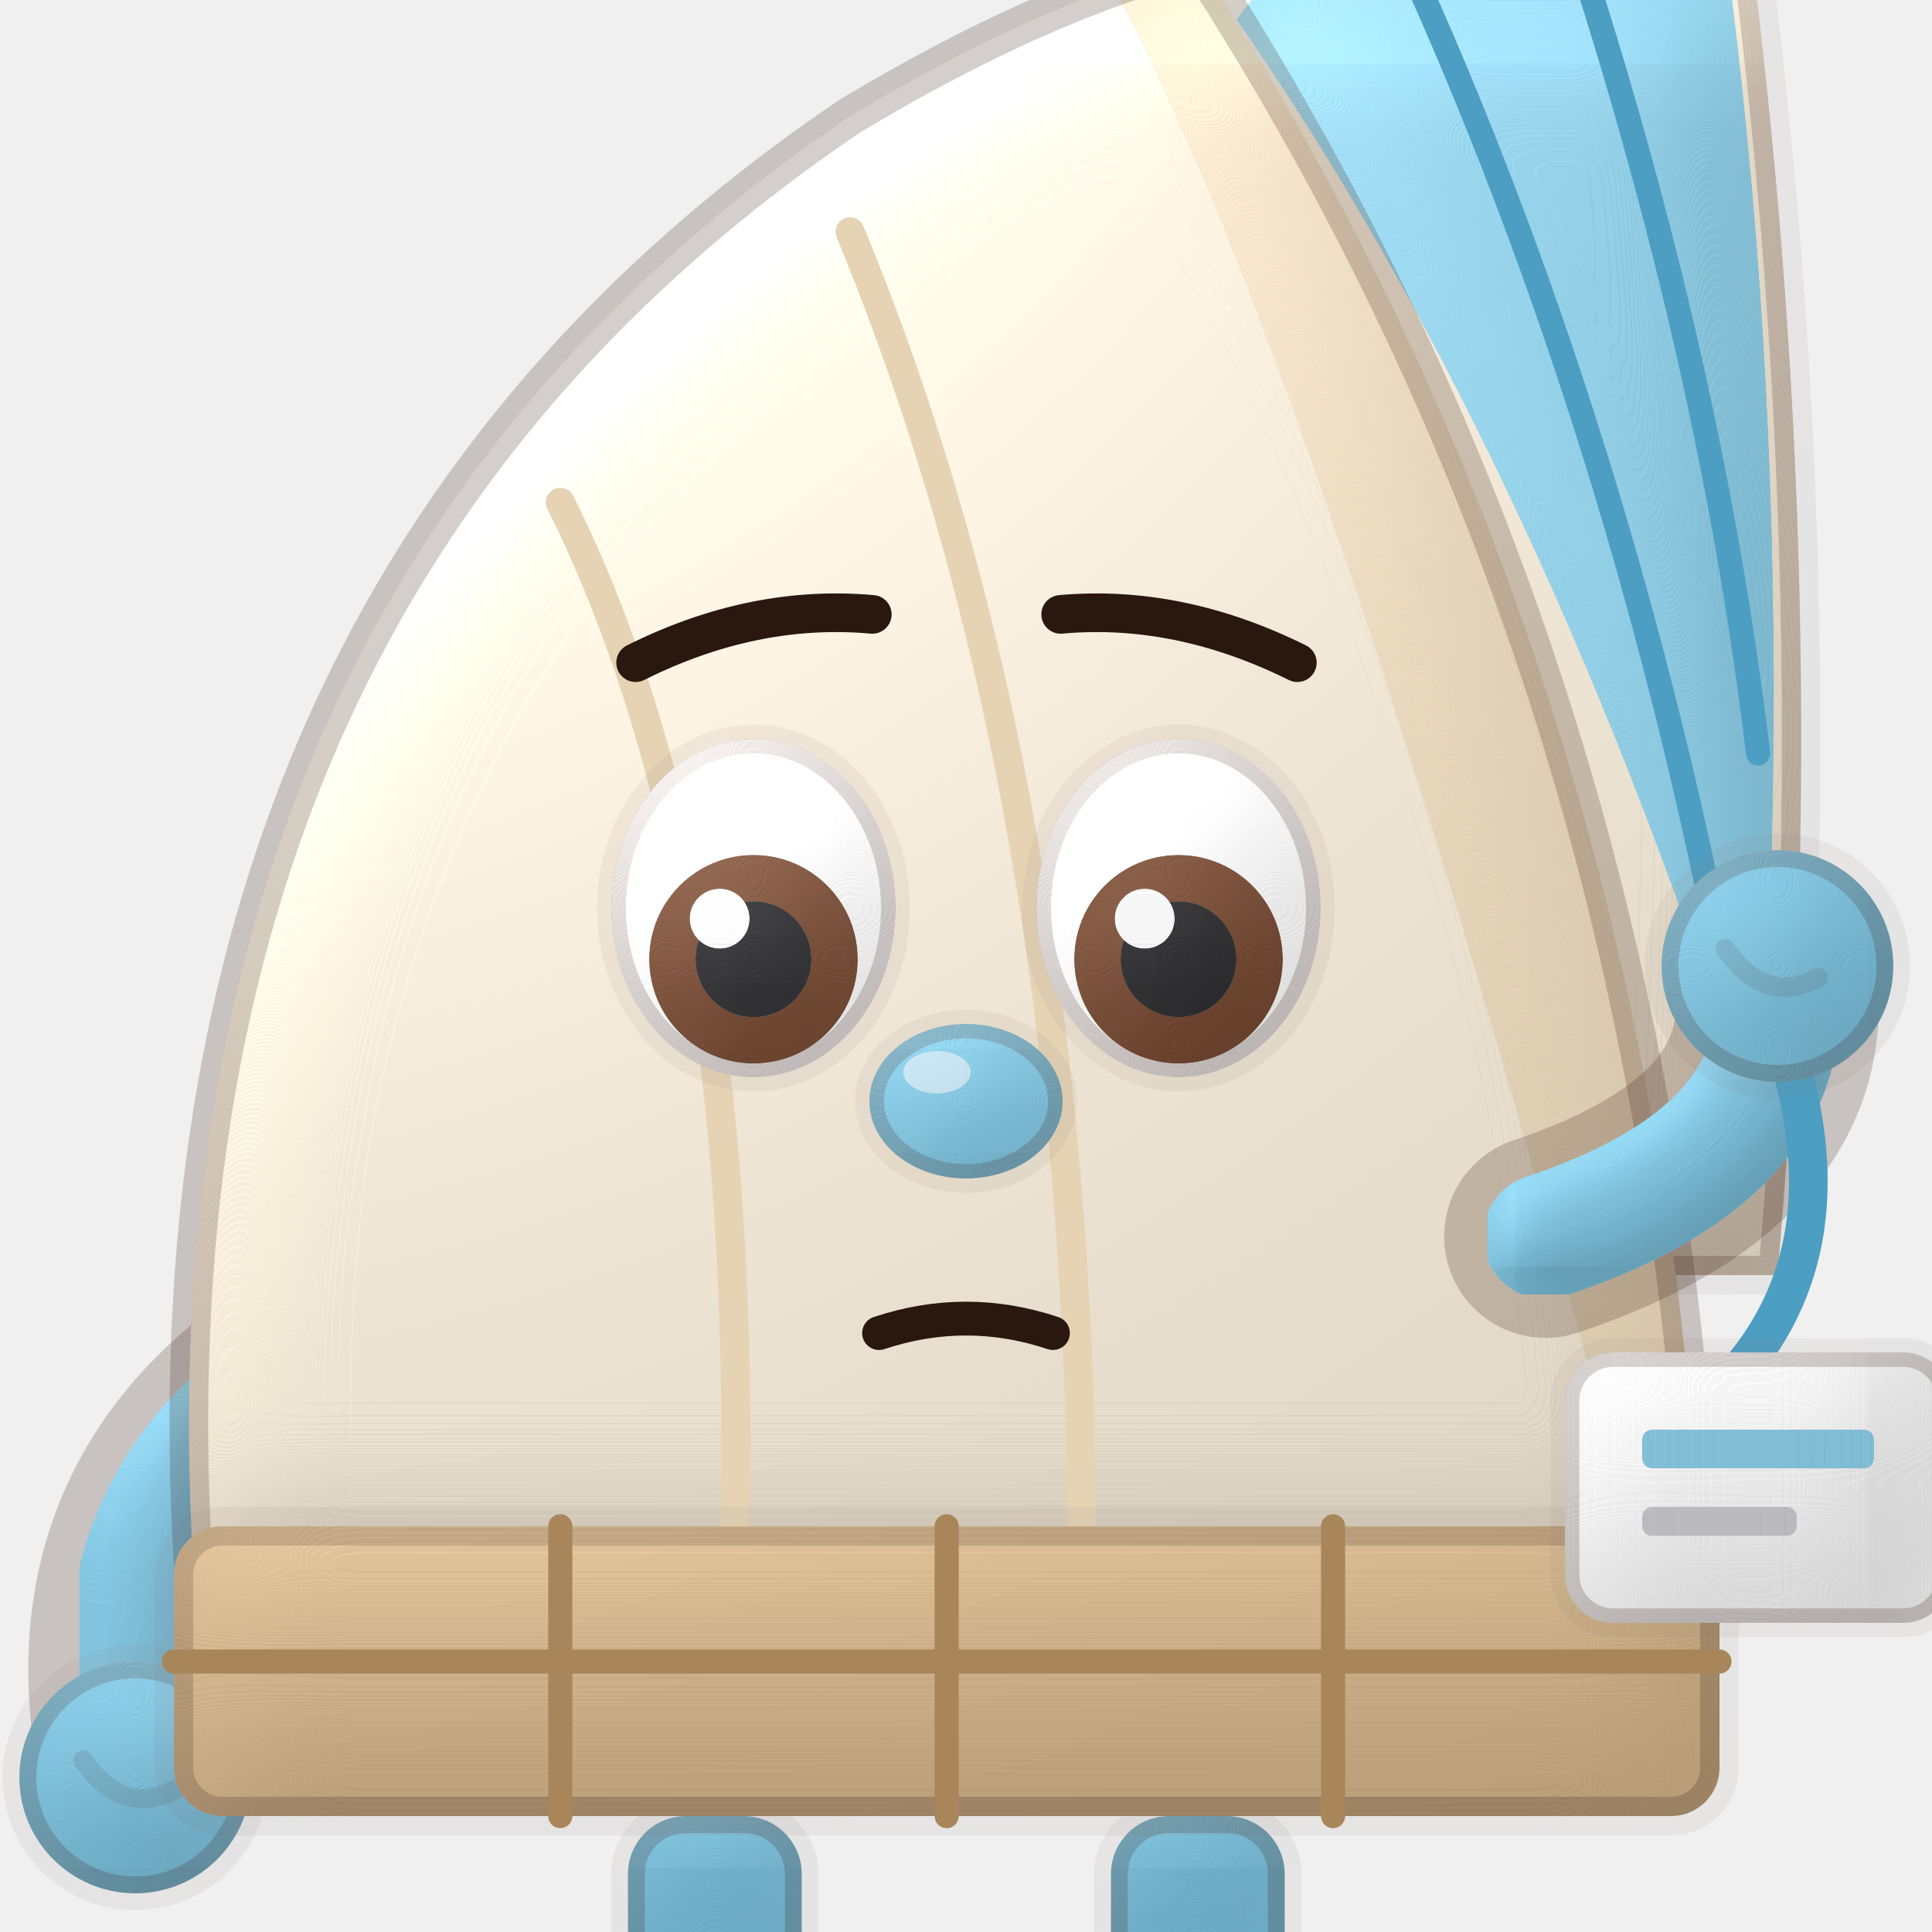
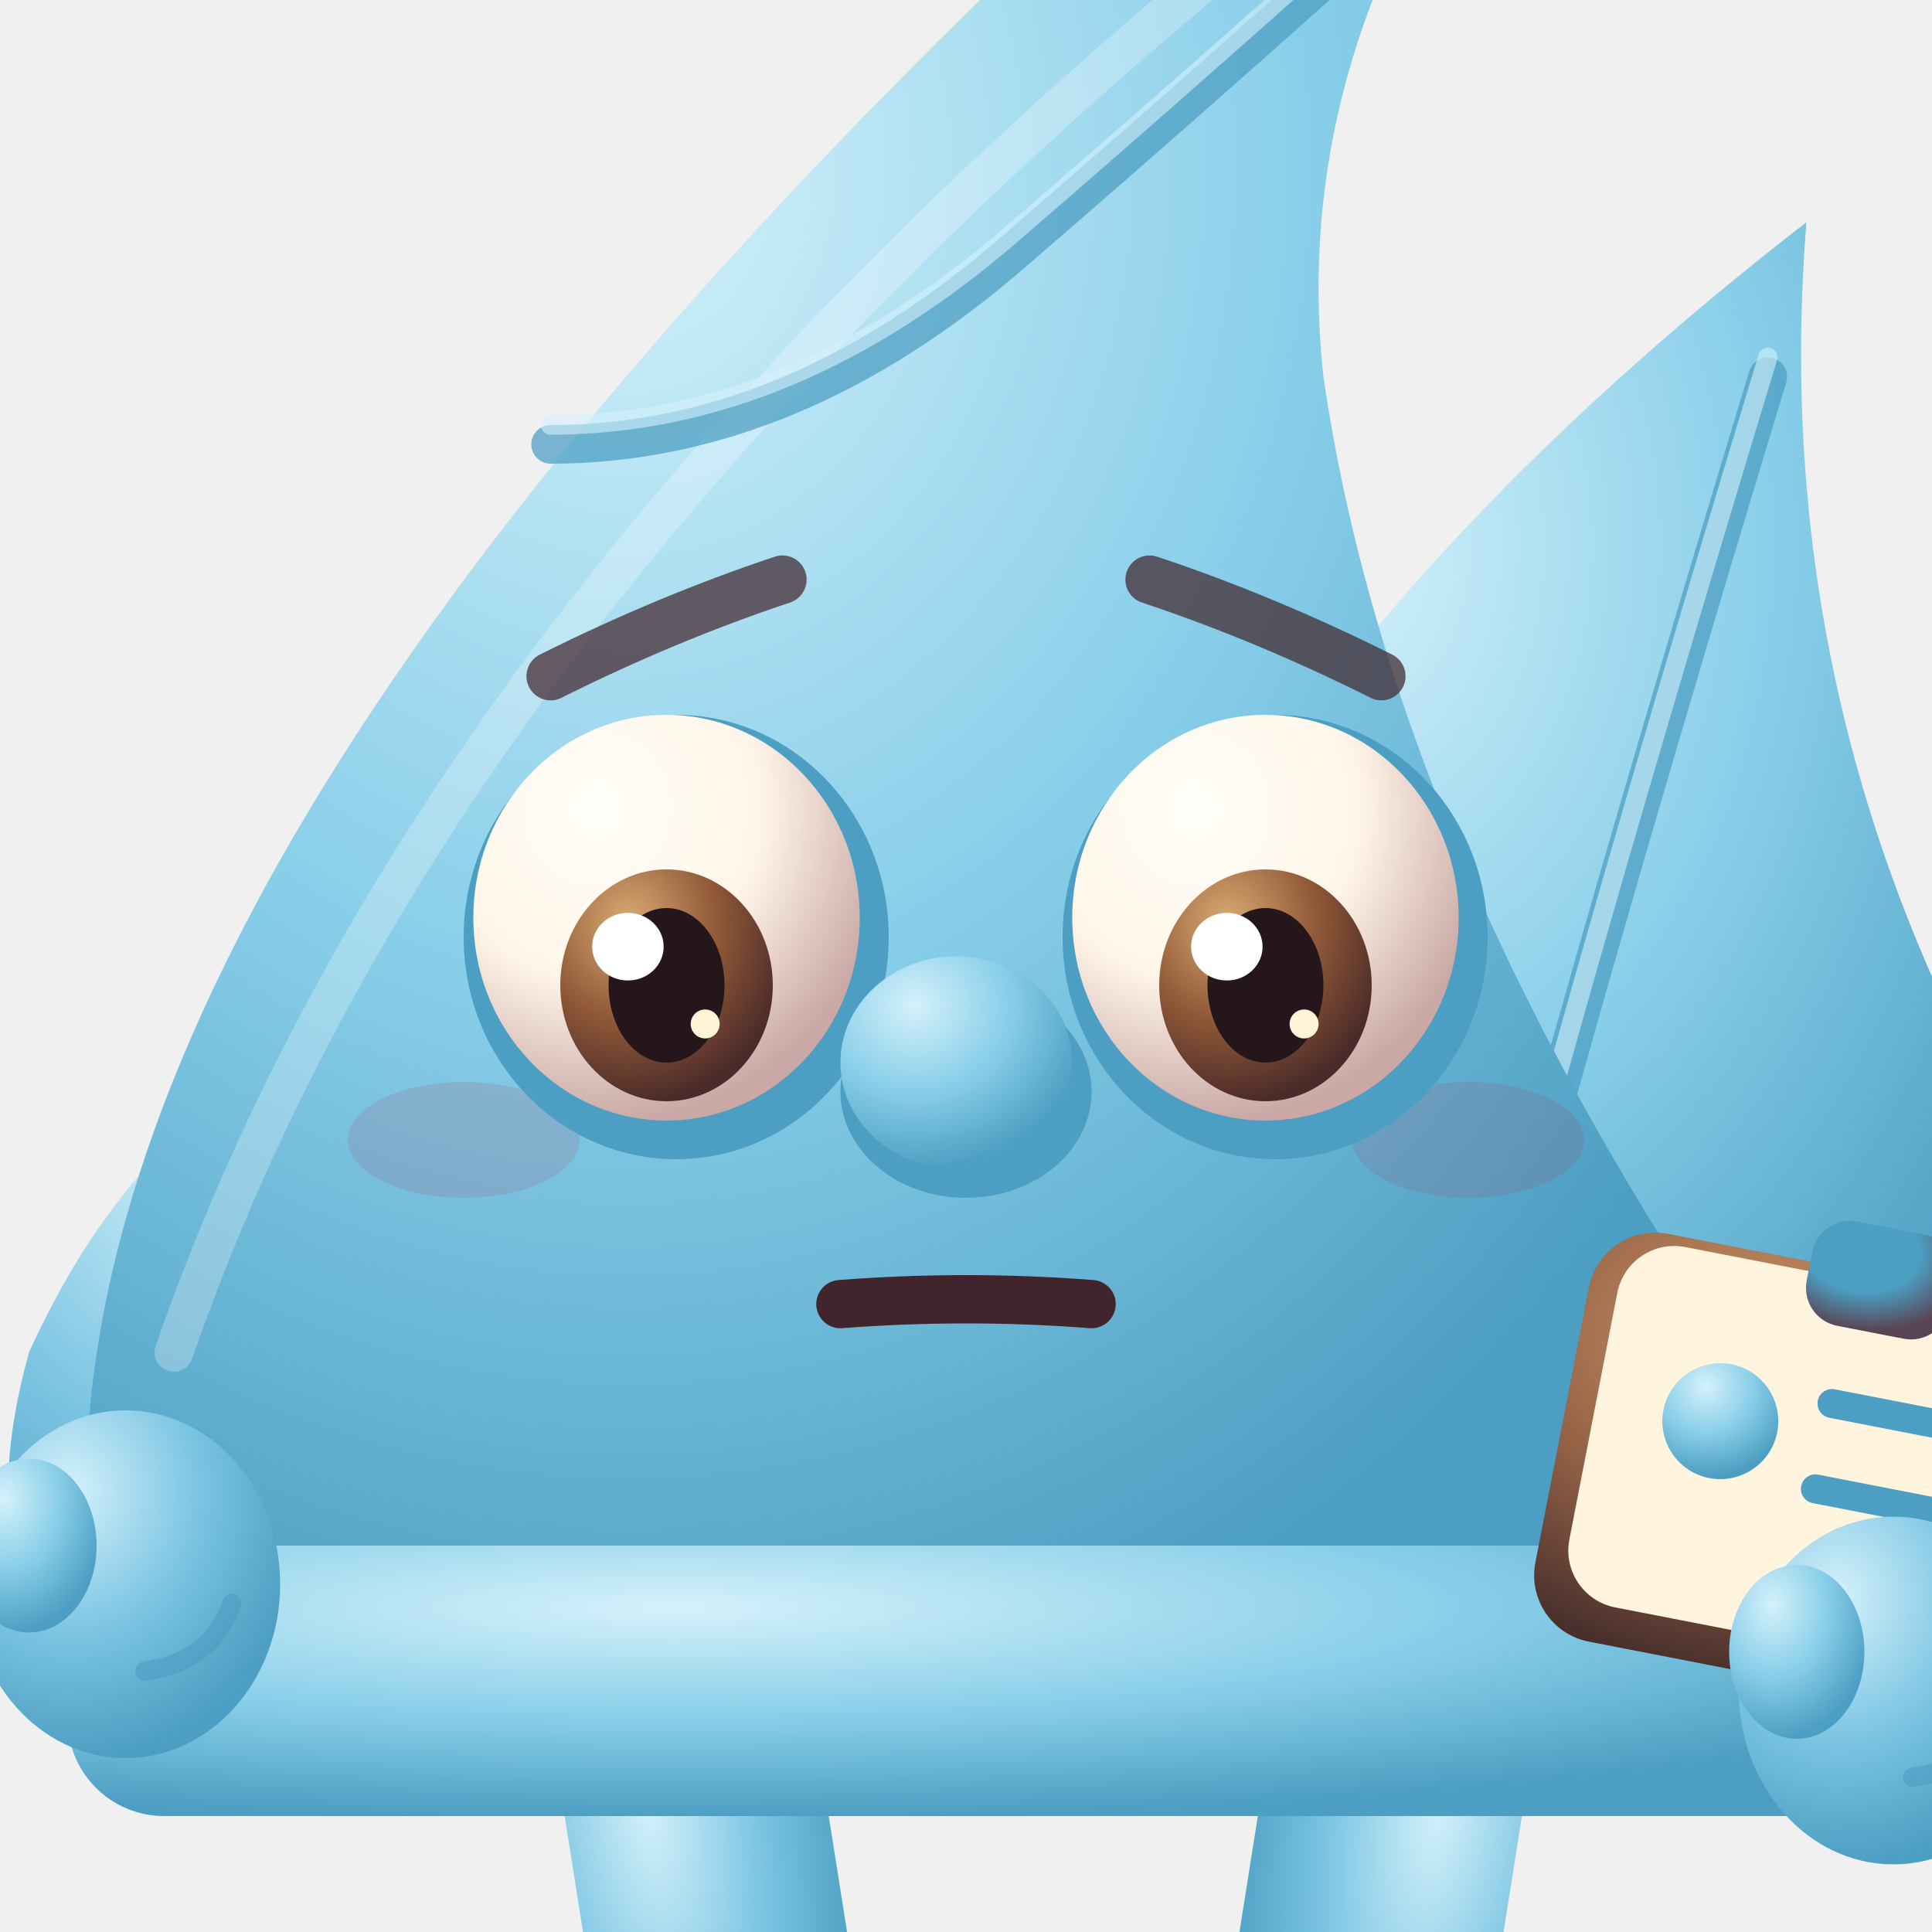
<svg xmlns="http://www.w3.org/2000/svg" viewBox="0 0 64 64" width="48" height="48" role="img" aria-label="Sydney, People, sentback">
  <defs>
-     <filter id="sm-sydney-s" x="-50%" y="-50%" width="200%" height="200%">
-       <feGaussianBlur stdDeviation="6" />
-     </filter>
-     <filter id="sm-sydney-clay" x="-25%" y="-25%" width="150%" height="150%" color-interpolation-filters="sRGB">
-       <feGaussianBlur in="SourceAlpha" stdDeviation="7" result="b" />
-       <feDiffuseLighting in="b" surfaceScale="6" diffuseConstant="1.15" lighting-color="#fff" result="d">
-         <feDistantLight azimuth="235" elevation="48" />
-       </feDiffuseLighting>
-       <feComposite in="d" in2="SourceAlpha" operator="in" result="d2" />
-       <feBlend in="SourceGraphic" in2="d2" mode="multiply" result="m" />
-       <feSpecularLighting in="b" surfaceScale="6" specularConstant=".55" specularExponent="22" lighting-color="#fff" result="s">
-         <fePointLight x="40" y="20" z="260" />
-       </feSpecularLighting>
-       <feComposite in="s" in2="SourceAlpha" operator="in" result="s2" />
-       <feComposite in="m" in2="s2" operator="arithmetic" k2="1" k3=".85" result="lit" />
-       <feComposite in="lit" in2="SourceAlpha" operator="in" />
-     </filter>
-     <filter id="sm-sydney-tube" x="-25%" y="-25%" width="150%" height="150%" color-interpolation-filters="sRGB">
-       <feGaussianBlur in="SourceAlpha" stdDeviation="3" result="b" />
-       <feDiffuseLighting in="b" surfaceScale="4" diffuseConstant="1.15" lighting-color="#fff" result="d">
-         <feDistantLight azimuth="235" elevation="48" />
-       </feDiffuseLighting>
-       <feComposite in="d" in2="SourceAlpha" operator="in" result="d2" />
-       <feBlend in="SourceGraphic" in2="d2" mode="multiply" result="m" />
-       <feSpecularLighting in="b" surfaceScale="4" specularConstant=".55" specularExponent="22" lighting-color="#fff" result="s">
-         <fePointLight x="40" y="20" z="260" />
-       </feSpecularLighting>
-       <feComposite in="s" in2="SourceAlpha" operator="in" result="s2" />
-       <feComposite in="m" in2="s2" operator="arithmetic" k2="1" k3=".85" result="lit" />
-       <feComposite in="lit" in2="SourceAlpha" operator="in" />
-     </filter>
+     <radialGradient id="sm-sydney-clay" cx="32%" cy="23%" r="78%">
+       <stop offset="0" stop-color="#D4F1FB" />
+       <stop offset="0.54" stop-color="#86CDE8" />
+       <stop offset="1" stop-color="#4C9EC2" />
+     </radialGradient>
+     <radialGradient id="sm-sydney-arm" cx="32%" cy="23%" r="78%">
+       <stop offset="0" stop-color="#D4F1FB" />
+       <stop offset="0.54" stop-color="#7AC4E2" />
+       <stop offset="1" stop-color="#4C9EC2" />
+     </radialGradient>
+     <radialGradient id="sm-sydney-recess" cx="32%" cy="23%" r="78%">
+       <stop offset="0" stop-color="#4C9EC2" />
+       <stop offset="0.54" stop-color="#4C9EC2" />
+       <stop offset="1" stop-color="#594454" />
+     </radialGradient>
+     <radialGradient id="sm-sydney-boot" cx="32%" cy="23%" r="78%">
+       <stop offset="0" stop-color="#d39a69" />
+       <stop offset="0.54" stop-color="#966347" />
+       <stop offset="1" stop-color="#4a302d" />
+     </radialGradient>
+     <radialGradient id="sm-sydney-wood" cx="32%" cy="23%" r="78%">
+       <stop offset="0" stop-color="#ffe0a6" />
+       <stop offset="0.54" stop-color="#bb8051" />
+       <stop offset="1" stop-color="#774231" />
+     </radialGradient>
+     <radialGradient id="sm-sydney-gold" cx="32%" cy="23%" r="78%">
+       <stop offset="0" stop-color="#fff5bb" />
+       <stop offset="0.54" stop-color="#ebba54" />
+       <stop offset="1" stop-color="#aa612e" />
+     </radialGradient>
+     <radialGradient id="sm-sydney-red" cx="32%" cy="23%" r="78%">
+       <stop offset="0" stop-color="#ffb3a4" />
+       <stop offset="0.54" stop-color="#e47065" />
+       <stop offset="1" stop-color="#a53247" />
+     </radialGradient>
+     <radialGradient id="sm-sydney-white" cx="32%" cy="23%" r="78%">
+       <stop offset="0" stop-color="#fffef9" />
+       <stop offset="0.54" stop-color="#fff6e8" />
+       <stop offset="1" stop-color="#c9a8a5" />
+     </radialGradient>
+     <radialGradient id="sm-sydney-iris" cx="32%" cy="23%" r="78%">
+       <stop offset="0" stop-color="#d9ab73" />
+       <stop offset="0.54" stop-color="#905837" />
+       <stop offset="1" stop-color="#4b2b29" />
+     </radialGradient>
+     <radialGradient id="sm-sydney-floor">
+       <stop stop-color="#38252e" stop-opacity=".31" />
+       <stop offset=".55" stop-color="#483442" stop-opacity=".2" />
+       <stop offset="1" stop-color="#483442" stop-opacity="0" />
+     </radialGradient>
  </defs>
-   <g transform="scale(0.32) translate(-52 -108)">
-     <rect x="117" y="296" width="18" height="34" rx="6" fill="#7AC4E2" stroke="#3B2418" stroke-opacity=".22" stroke-width="3.5" filter="url(#sm-sydney-clay)" />
-     <rect x="167" y="296" width="18" height="34" rx="6" fill="#7AC4E2" stroke="#3B2418" stroke-opacity=".22" stroke-width="3.5" filter="url(#sm-sydney-clay)" />
-     <path d="M140 322 L114 322 L112 334 Q92 336 90 348 L90 352 L144 352 L144 338 Q144 328 140 322 Z" fill="#8A4E2B" stroke="#3B2418" stroke-opacity=".22" stroke-width="3.5" stroke-linejoin="round" filter="url(#sm-sydney-clay)" />
-     <path d="M144 348 L90 348 L90 355 L144 355 Z" fill="#5E3219" stroke="#3B2418" stroke-opacity=".22" stroke-width="3" stroke-linejoin="round" filter="url(#sm-sydney-clay)" />
-     <path d="M134 328 L120 334 M120 328 L134 334" fill="none" stroke="#E2B07A" stroke-width="2.5" stroke-linecap="round" stroke-linejoin="round" />
-     <path d="M162 322 L188 322 L190 334 Q210 336 212 348 L212 352 L158 352 L158 338 Q158 328 162 322 Z" fill="#8A4E2B" stroke="#3B2418" stroke-opacity=".22" stroke-width="3.5" stroke-linejoin="round" filter="url(#sm-sydney-clay)" />
-     <path d="M158 348 L212 348 L212 355 L158 355 Z" fill="#5E3219" stroke="#3B2418" stroke-opacity=".22" stroke-width="3" stroke-linejoin="round" filter="url(#sm-sydney-clay)" />
-     <path d="M168 328 L182 334 M182 328 L168 334" fill="none" stroke="#E2B07A" stroke-width="2.5" stroke-linecap="round" stroke-linejoin="round" />
-     <path d="M86 248 Q62 262 66 288" fill="none" stroke="#3B2418" stroke-opacity=".22" stroke-width="21" stroke-linecap="round" stroke-linejoin="round" />
-     <path d="M86 248 Q62 262 66 288" fill="none" stroke="#7AC4E2" stroke-width="13" stroke-linecap="round" stroke-linejoin="round" filter="url(#sm-sydney-tube)" />
-     <circle cx="66" cy="292" r="12" fill="#7AC4E2" stroke="#3B2418" stroke-opacity=".22" stroke-width="3.5" filter="url(#sm-sydney-clay)" />
-     <path d="M60.6 290.2 Q64.8 296.2 70.2 293.2" fill="none" stroke="#3B2418" stroke-opacity=".22" stroke-width="2" stroke-linecap="round" opacity=".5" />
-     <path d="M140 160 Q162 92 226 58 Q244 150 236 240 L176 240 Z" fill="#F7EBD7" stroke="#3B2418" stroke-opacity=".22" stroke-width="4" stroke-linejoin="round" stroke-linecap="round" filter="url(#sm-sydney-clay)" />
-     <path d="M180 110 Q200 84 224 64 Q240 140 234 226 Q212 156 180 110 Z" fill="#86CDE8" filter="url(#sm-sydney-clay)" />
-     <path d="M194 96 Q218 146 230 206 M208 82 Q228 136 234 186" fill="none" stroke="#4C9EC2" stroke-width="2.5" stroke-linecap="round" stroke-linejoin="round" />
-     <clipPath id="sm-sydney-c">
-       <path d="M72 270 Q66 170 140 120 Q160 108 176 104 Q224 178 228 270 Z" />
-     </clipPath>
-     <path d="M72 270 Q66 170 140 120 Q160 108 176 104 Q224 178 228 270 Z" fill="#F7EBD7" filter="url(#sm-sydney-clay)" />
-     <g clip-path="url(#sm-sydney-c)">
-       <path d="M168 108 Q190 150 222 270 L240 270 L240 100 Z" fill="#E5D3B4" filter="url(#sm-sydney-clay)" />
-       <path d="M110 160 Q130 200 128 270 M140 132 Q164 190 164 270" fill="none" stroke="#E5D3B4" stroke-width="3" stroke-linecap="round" stroke-linejoin="round" />
+   <g transform="scale(0.32) translate(-42 -80)">
+     <g transform="translate(119 302) rotate(-9) scale(1 1)">
+       <rect x="-13" y="-53" width="27" height="71" rx="13" fill="url(#sm-sydney-arm)" />
+       <path d="M-17-13Q-12-20 12-17Q23-17 21-6L20 23Q32 37 14 45H-27Q-45 44-42 29Q-41 12-22 11Z" fill="url(#sm-sydney-boot)" />
+       <path d="M-42 32Q-24 42 22 32Q27 46 12 47H-28Q-45 45-42 32Z" fill="#49302b" />
+       <path d="M-40 33Q-20 43 24 33" fill="none" stroke="#bd9169" stroke-width="2.7" stroke-linecap="round" stroke-linejoin="round" />
+       <path d="M-39 30Q-33 17-19 17M-15-10Q-4-15 13-10" fill="none" stroke="#f1bd89" stroke-width="3" opacity="0.55" stroke-linecap="round" stroke-linejoin="round" />
+       <ellipse cx="-15" cy="-3" rx="2.7" ry="2.7" fill="#3b2826" />
+       <ellipse cx="2" cy="-1" rx="2.7" ry="2.7" fill="#3b2826" />
+       <path d="M-15 -3l17 2" fill="none" stroke="#f4d3a6" stroke-width="2.5" stroke-linecap="round" stroke-linejoin="round" />
+       <ellipse cx="-17" cy="4" rx="2.7" ry="2.7" fill="#3b2826" />
+       <ellipse cx="0" cy="6" rx="2.7" ry="2.7" fill="#3b2826" />
+       <path d="M-17 4l17 2" fill="none" stroke="#f4d3a6" stroke-width="2.5" stroke-linecap="round" stroke-linejoin="round" />
+       <ellipse cx="-19" cy="11" rx="2.7" ry="2.7" fill="#3b2826" />
+       <ellipse cx="-2" cy="13" rx="2.7" ry="2.7" fill="#3b2826" />
+       <path d="M-19 11l17 2" fill="none" stroke="#f4d3a6" stroke-width="2.5" stroke-linecap="round" stroke-linejoin="round" />
+       <path d="M-10 17q-14 9-17 5M-10 17q8 4 10 11" fill="none" stroke="#dfad7d" stroke-width="2" opacity="0.7" stroke-linecap="round" stroke-linejoin="round" />
+       <path d="M-29 26l6 1m-9-5l4 1m36-3l5-1" fill="none" stroke="#d5a47a" stroke-width="1.5" opacity="0.65" stroke-linecap="round" stroke-linejoin="round" />
    </g>
-     <path d="M72 270 Q66 170 140 120 Q160 108 176 104 Q224 178 228 270 Z" fill="none" stroke="#3B2418" stroke-opacity=".22" stroke-width="4" stroke-linecap="round" stroke-linejoin="round" />
-     <rect x="70" y="266" width="160" height="30" rx="5" fill="#D9B88A" stroke="#3B2418" stroke-opacity=".22" stroke-width="4" filter="url(#sm-sydney-clay)" />
-     <path d="M70 280 L230 280 M110 266 L110 296 M150 266 L150 296 M190 266 L190 296" fill="none" stroke="#A9865A" stroke-width="2.5" stroke-linecap="round" stroke-linejoin="round" />
-     <ellipse cx="152" cy="222" rx="10" ry="8" fill="#7AC4E2" stroke="#3B2418" stroke-opacity=".22" stroke-width="3" filter="url(#sm-sydney-clay)" />
-     <ellipse cx="149" cy="219" rx="3.5" ry="2.2" fill="#fff" opacity=".55" filter="url(#sm-sydney-clay)" />
-     <g>
-       <ellipse cx="130" cy="202" rx="14.7" ry="17.5" fill="#fff" stroke="#3B2418" stroke-opacity=".22" stroke-width="3" filter="url(#sm-sydney-clay)" />
-       <circle cx="130" cy="207.3" r="10.8" fill="#6B3B22" filter="url(#sm-sydney-clay)" />
-       <circle cx="130" cy="207.3" r="6" fill="#1B1B1F" filter="url(#sm-sydney-clay)" />
-       <circle cx="126.5" cy="203.1" r="3.1" fill="#fff" filter="url(#sm-sydney-clay)" />
-       <ellipse cx="174" cy="202" rx="14.7" ry="17.5" fill="#fff" stroke="#3B2418" stroke-opacity=".22" stroke-width="3" filter="url(#sm-sydney-clay)" />
-       <circle cx="174" cy="207.3" r="10.8" fill="#6B3B22" filter="url(#sm-sydney-clay)" />
-       <circle cx="174" cy="207.3" r="6" fill="#1B1B1F" filter="url(#sm-sydney-clay)" />
-       <circle cx="170.5" cy="203.1" r="3.1" fill="#fff" filter="url(#sm-sydney-clay)" />
+     <g transform="translate(181 302) rotate(9) scale(-1 1)">
+       <rect x="-13" y="-53" width="27" height="71" rx="13" fill="url(#sm-sydney-arm)" />
+       <path d="M-17-13Q-12-20 12-17Q23-17 21-6L20 23Q32 37 14 45H-27Q-45 44-42 29Q-41 12-22 11Z" fill="url(#sm-sydney-boot)" />
+       <path d="M-42 32Q-24 42 22 32Q27 46 12 47H-28Q-45 45-42 32Z" fill="#49302b" />
+       <path d="M-40 33Q-20 43 24 33" fill="none" stroke="#bd9169" stroke-width="2.7" stroke-linecap="round" stroke-linejoin="round" />
+       <path d="M-39 30Q-33 17-19 17M-15-10Q-4-15 13-10" fill="none" stroke="#f1bd89" stroke-width="3" opacity="0.55" stroke-linecap="round" stroke-linejoin="round" />
+       <ellipse cx="-15" cy="-3" rx="2.7" ry="2.7" fill="#3b2826" />
+       <ellipse cx="2" cy="-1" rx="2.7" ry="2.7" fill="#3b2826" />
+       <path d="M-15 -3l17 2" fill="none" stroke="#f4d3a6" stroke-width="2.5" stroke-linecap="round" stroke-linejoin="round" />
+       <ellipse cx="-17" cy="4" rx="2.7" ry="2.7" fill="#3b2826" />
+       <ellipse cx="0" cy="6" rx="2.7" ry="2.7" fill="#3b2826" />
+       <path d="M-17 4l17 2" fill="none" stroke="#f4d3a6" stroke-width="2.5" stroke-linecap="round" stroke-linejoin="round" />
+       <ellipse cx="-19" cy="11" rx="2.7" ry="2.7" fill="#3b2826" />
+       <ellipse cx="-2" cy="13" rx="2.7" ry="2.7" fill="#3b2826" />
+       <path d="M-19 11l17 2" fill="none" stroke="#f4d3a6" stroke-width="2.5" stroke-linecap="round" stroke-linejoin="round" />
+       <path d="M-10 17q-14 9-17 5M-10 17q8 4 10 11" fill="none" stroke="#dfad7d" stroke-width="2" opacity="0.7" stroke-linecap="round" stroke-linejoin="round" />
+       <path d="M-29 26l6 1m-9-5l4 1m36-3l5-1" fill="none" stroke="#d5a47a" stroke-width="1.5" opacity="0.65" stroke-linecap="round" stroke-linejoin="round" />
    </g>
-     <path d="M117.8 176.6 Q130 170.5 142.3 171.6 M186.3 176.6 Q174 170.5 161.8 171.6" fill="none" stroke="#2A1810" stroke-width="4" stroke-linecap="round" />
-     <path d="M143 246 Q152 243 161 246" fill="none" stroke="#2A1810" stroke-width="3.5" stroke-linecap="round" />
-     <path d="M212 236 Q236 228 236 212" fill="none" stroke="#3B2418" stroke-opacity=".22" stroke-width="21" stroke-linecap="round" stroke-linejoin="round" />
-     <path d="M212 236 Q236 228 236 212" fill="none" stroke="#7AC4E2" stroke-width="13" stroke-linecap="round" stroke-linejoin="round" filter="url(#sm-sydney-tube)" />
-     <path d="M236 214 Q244 236 232 250" fill="none" stroke="#4C9EC2" stroke-width="4" stroke-linecap="round" stroke-linejoin="round" />
-     <rect x="214" y="248" width="40" height="28" rx="5" fill="#fff" stroke="#3B2418" stroke-opacity=".22" stroke-width="3" filter="url(#sm-sydney-clay)" />
-     <rect x="222" y="256" width="24" height="4" rx="1" fill="#86CDE8" stroke="#3B2418" stroke-opacity=".22" stroke-width="0" filter="url(#sm-sydney-clay)" />
-     <rect x="222" y="264" width="16" height="3" rx="1" fill="#C9C9CF" stroke="#3B2418" stroke-opacity=".22" stroke-width="0" filter="url(#sm-sydney-clay)" />
-     <circle cx="236" cy="208" r="12" fill="#7AC4E2" stroke="#3B2418" stroke-opacity=".22" stroke-width="3.5" filter="url(#sm-sydney-clay)" />
-     <path d="M230.6 206.2 Q234.8 212.2 240.2 209.2" fill="none" stroke="#3B2418" stroke-opacity=".22" stroke-width="2" stroke-linecap="round" opacity=".5" />
+     <path d="M111 187Q65 176 45 220Q37 249 59 254Q76 247 76 225L110 211Z" fill="url(#sm-sydney-arm)" />
+     <path d="M207 183Q238 183 250 242L232 257Q219 209 204 222Z" fill="url(#sm-sydney-arm)" />
+     <path d="M145 237Q149 165 229 103Q225 153 250 197Q266 222 239 251Z" fill="url(#sm-sydney-clay)" />
+     <path d="M225 119Q201 198 192 236" fill="none" stroke="#4C9EC2" stroke-width="4" opacity="0.73" stroke-linecap="round" stroke-linejoin="round" />
+     <g transform="translate(0 -2)">
+       <path d="M225 119Q201 198 192 236" fill="none" stroke="#D4F1FB" stroke-width="2" opacity="0.6" stroke-linecap="round" stroke-linejoin="round" />
+     </g>
+     <path d="M51 238Q48 169 156 68Q180 48 203 49Q175 82 179 119Q186 167 221 219Q235 246 209 259H75Q56 256 51 238Z" fill="url(#sm-sydney-clay)" />
+     <path d="M60 220Q86 145 168 77" fill="none" stroke="white" stroke-width="4" opacity="0.26" stroke-linecap="round" stroke-linejoin="round" />
+     <path d="M99 126Q124 126 147 106Q169 87 190 68" fill="none" stroke="#4C9EC2" stroke-width="4" opacity="0.73" stroke-linecap="round" stroke-linejoin="round" />
+     <g transform="translate(0 -2)">
+       <path d="M99 126Q124 126 147 106Q169 87 190 68" fill="none" stroke="#D4F1FB" stroke-width="2" opacity="0.6" stroke-linecap="round" stroke-linejoin="round" />
+     </g>
+     <rect x="49" y="240" width="198" height="28" rx="10" fill="url(#sm-sydney-clay)" />
+     <ellipse cx="55" cy="244" rx="16" ry="18" fill="url(#sm-sydney-arm)" />
+     <ellipse cx="45" cy="240" rx="7" ry="9" fill="url(#sm-sydney-clay)" />
+     <path d="M57 253q7 -1 9 -7" fill="none" stroke="#4C9EC2" stroke-width="2" opacity="0.65" stroke-linecap="round" stroke-linejoin="round" />
+     <g transform="translate(142 175)">
+       <ellipse cx="-52" cy="23" rx="12" ry="6" fill="#a63655" opacity=".15" />
+       <ellipse cx="52" cy="23" rx="12" ry="6" fill="#a63655" opacity=".15" />
+       <g>
+         <g transform="translate(-31 0)">
+           <path d="M-12 -25Q0 -31 12 -35" fill="none" stroke="#41252C" stroke-width="5" opacity="0.72" stroke-linecap="round" stroke-linejoin="round" />
+           <ellipse cx="1" cy="2" rx="22" ry="23" fill="#4C9EC2" />
+           <ellipse cx="0" cy="0" rx="20" ry="21" fill="url(#sm-sydney-white)" />
+           <ellipse cx="0" cy="7" rx="11" ry="12" fill="url(#sm-sydney-iris)" />
+           <ellipse cx="0" cy="7" rx="6" ry="8" fill="#25161c" />
+           <ellipse cx="-4" cy="3" rx="3.7" ry="3.5" fill="white" />
+           <ellipse cx="4" cy="11" rx="1.5" ry="1.5" fill="#fff4d5" />
+         </g>
+         <g transform="translate(31 0)">
+           <path d="M-12 -35Q0 -31 12 -25" fill="none" stroke="#41252C" stroke-width="5" opacity="0.72" stroke-linecap="round" stroke-linejoin="round" />
+           <ellipse cx="1" cy="2" rx="22" ry="23" fill="#4C9EC2" />
+           <ellipse cx="0" cy="0" rx="20" ry="21" fill="url(#sm-sydney-white)" />
+           <ellipse cx="0" cy="7" rx="11" ry="12" fill="url(#sm-sydney-iris)" />
+           <ellipse cx="0" cy="7" rx="6" ry="8" fill="#25161c" />
+           <ellipse cx="-4" cy="3" rx="3.7" ry="3.5" fill="white" />
+           <ellipse cx="4" cy="11" rx="1.5" ry="1.5" fill="#fff4d5" />
+         </g>
+       </g>
+       <ellipse cx="0" cy="18" rx="13" ry="11" fill="#4C9EC2" />
+       <ellipse cx="-1" cy="15" rx="12" ry="11" fill="url(#sm-sydney-clay)" />
+       <path d="M-13 40Q0 39 13 40" fill="none" stroke="#41252C" stroke-width="5" stroke-linecap="round" stroke-linejoin="round" />
+     </g>
+     <g transform="rotate(11 235 229)">
+       <rect x="204" y="212" width="60" height="43" rx="7" fill="url(#sm-sydney-boot)" />
+       <rect x="207" y="213" width="54" height="38" rx="6" fill="#fff5de" />
+       <rect x="226" y="207" width="15" height="11" rx="4" fill="url(#sm-sydney-recess)" />
+       <ellipse cx="220" cy="230" rx="6" ry="6" fill="url(#sm-sydney-clay)" />
+       <path d="M231 226H251M231 235H246" fill="none" stroke="#4C9EC2" stroke-width="3" stroke-linecap="round" stroke-linejoin="round" />
+     </g>
+     <ellipse cx="238" cy="255" rx="16" ry="18" fill="url(#sm-sydney-arm)" />
+     <ellipse cx="228" cy="251" rx="7" ry="9" fill="url(#sm-sydney-clay)" />
+     <path d="M240 264q7 -1 9 -7" fill="none" stroke="#4C9EC2" stroke-width="2" opacity="0.65" stroke-linecap="round" stroke-linejoin="round" />
  </g>
</svg>
